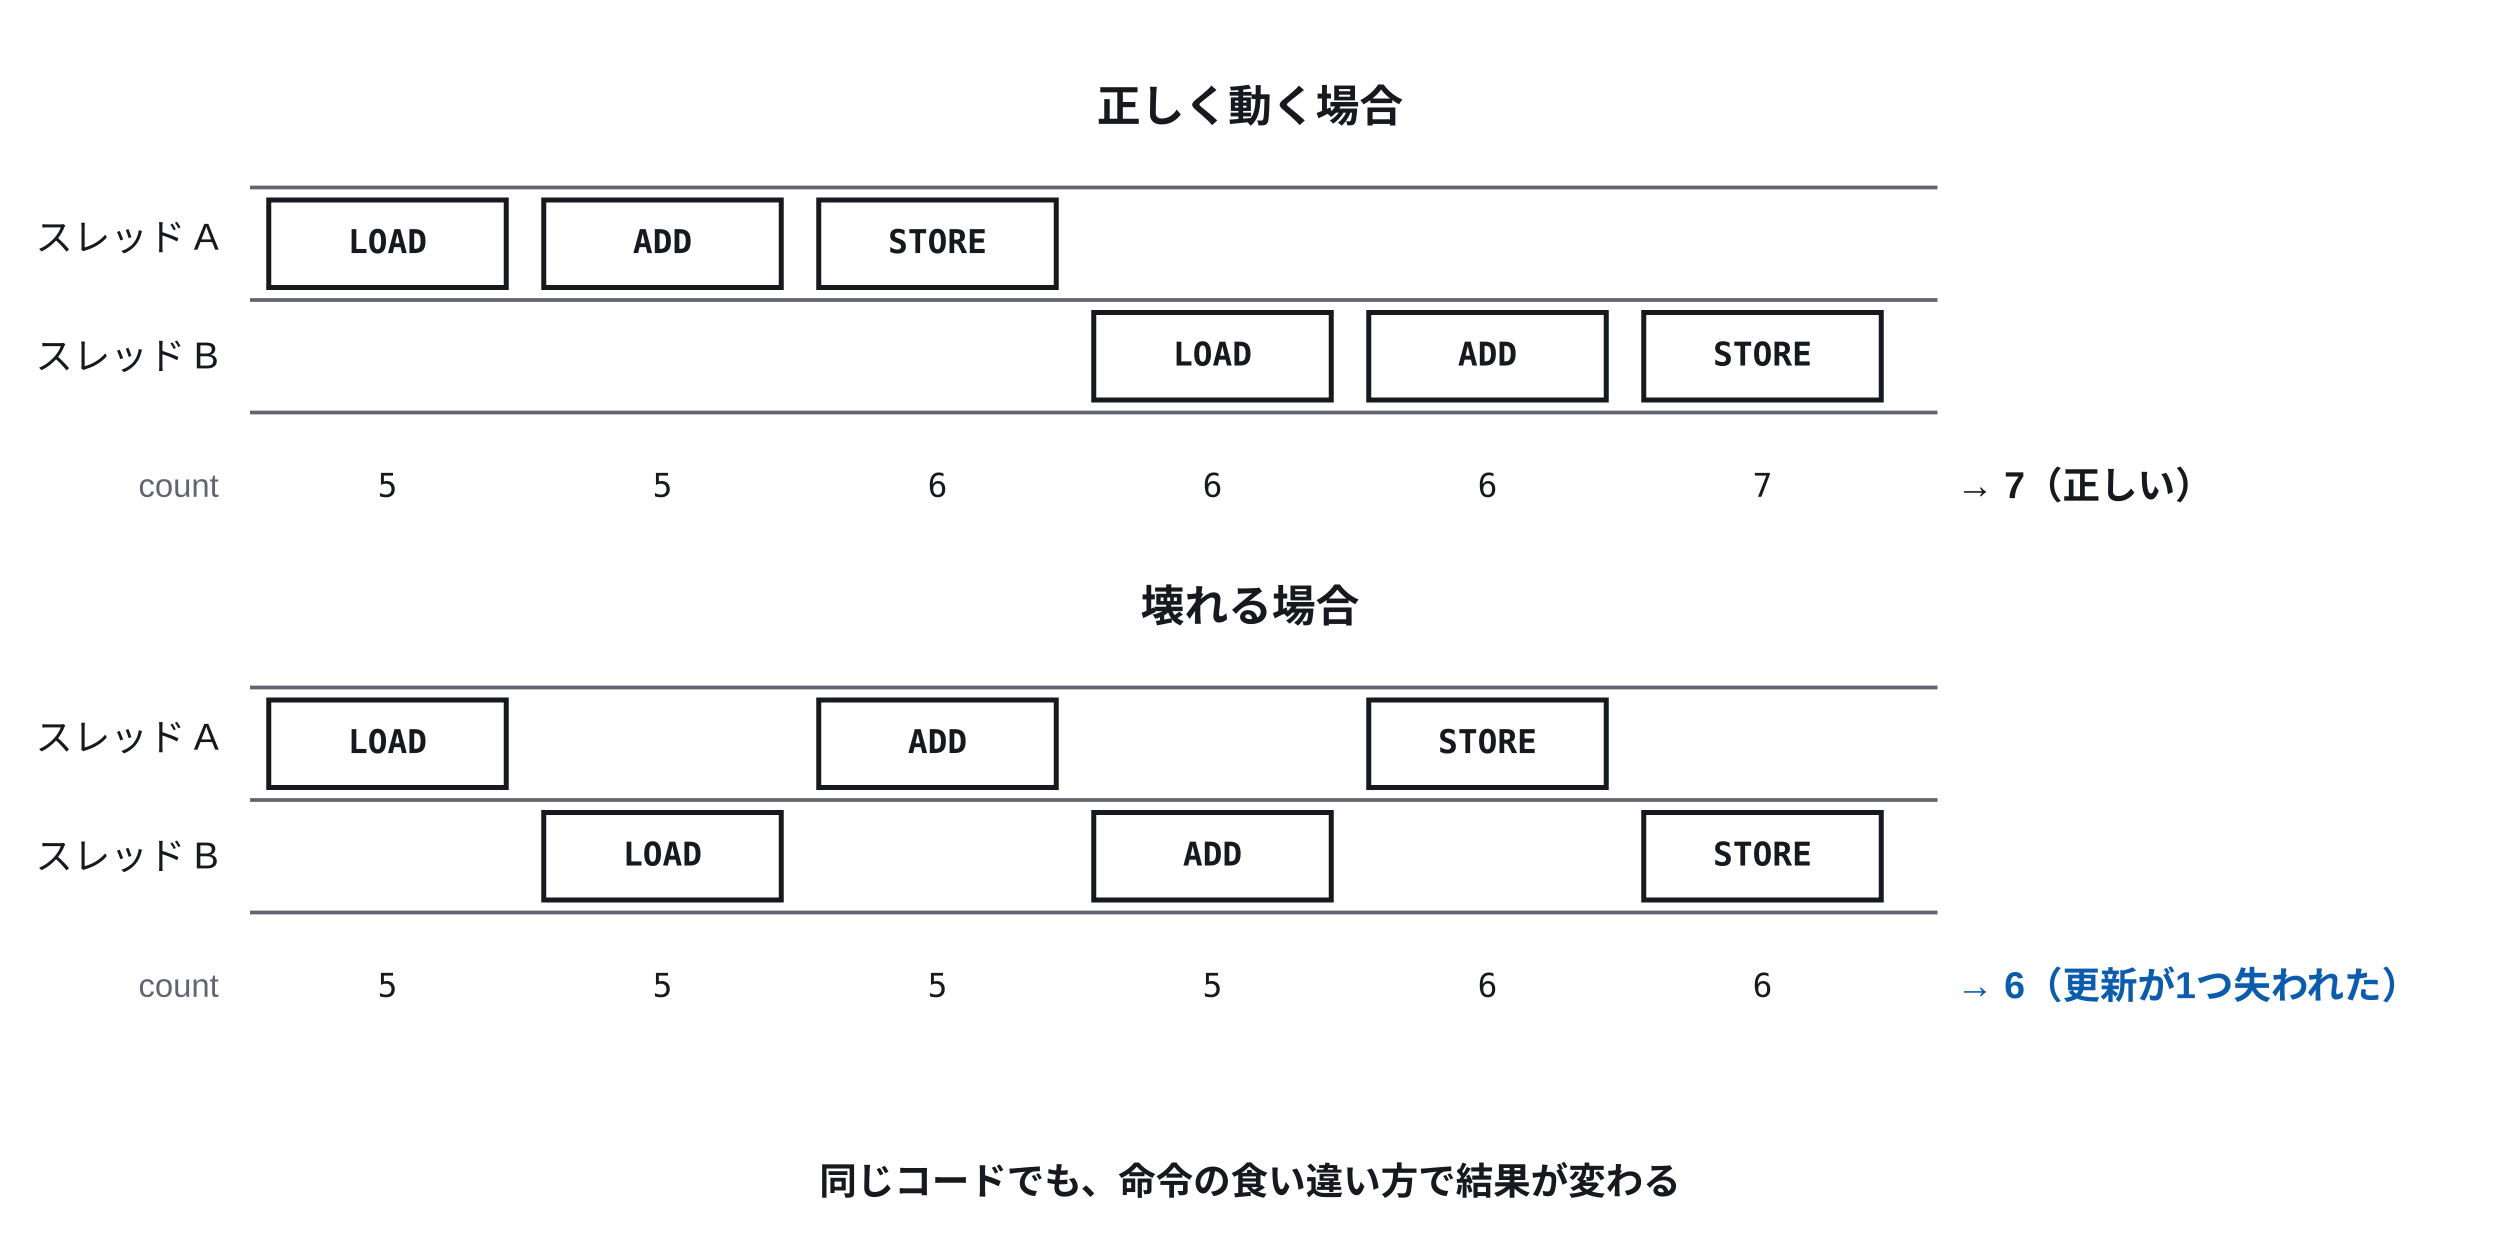
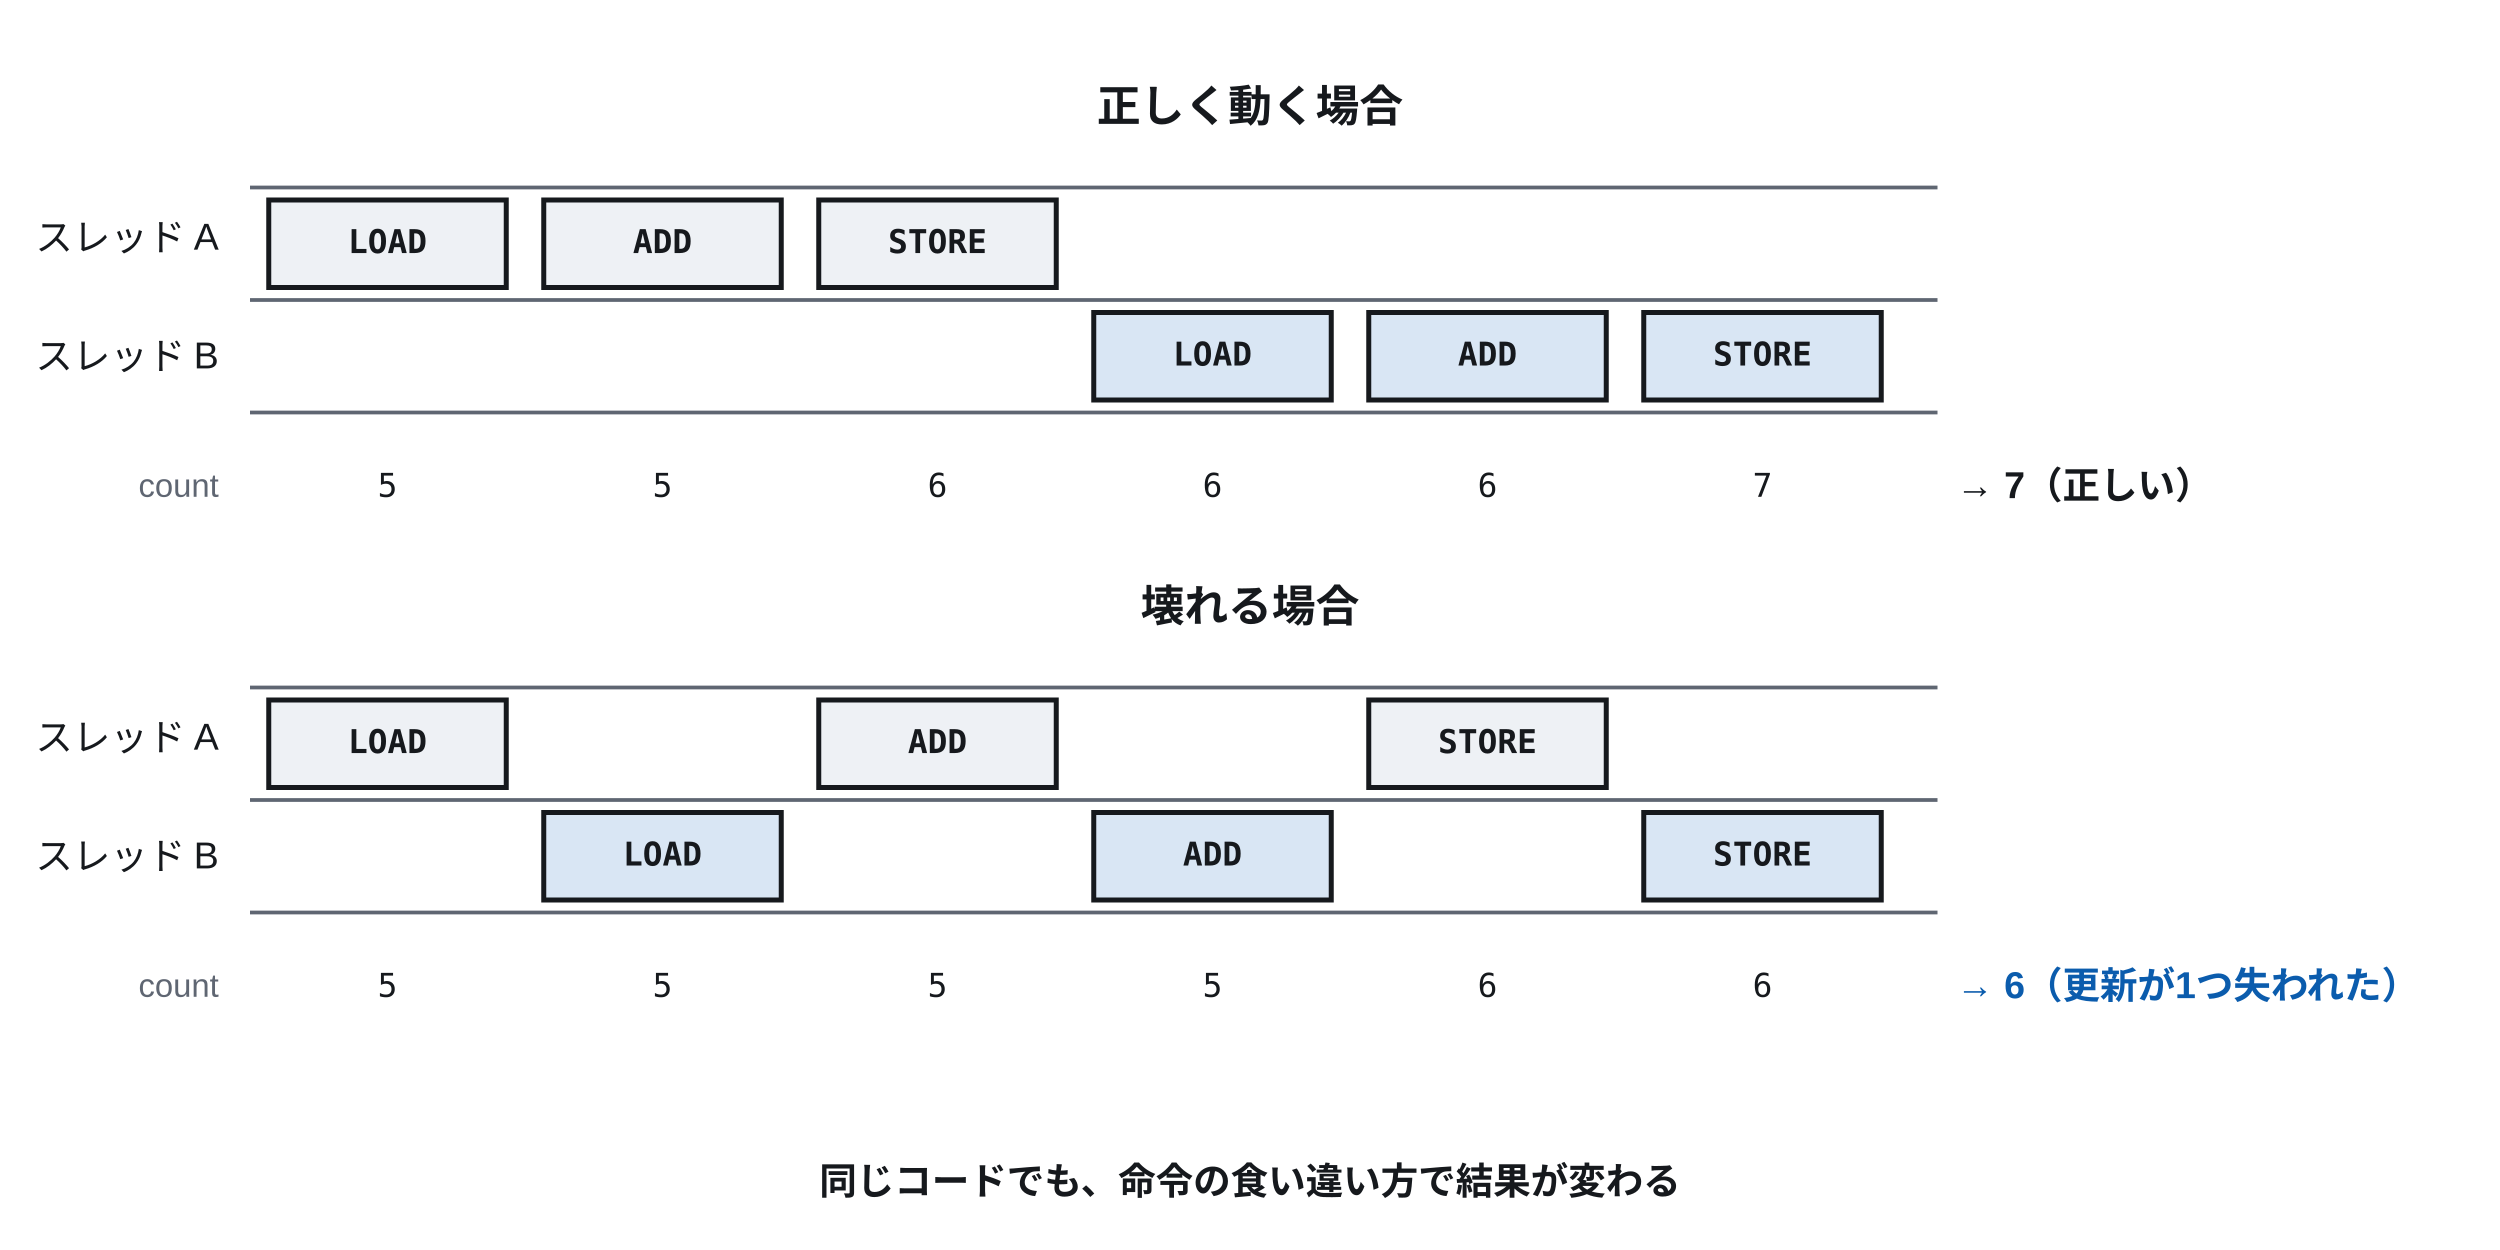
<svg xmlns="http://www.w3.org/2000/svg" viewBox="0 0 800 400" width="800" height="400" role="img">
  <style>
svg { font-family: "Helvetica Neue", Arial, "Hiragino Sans", "Yu Gothic", "Noto Sans JP", sans-serif; }
+ /* 線のクラスを先に置く。fill: none を持たせているのは、線だけの図形が
+    既定の黒で塗られないようにするため。ただしこれを塗りのクラスより
+    後に書くと、同じ詳細度なので後勝ちで cls='tint2 s' の塗りが消える。
+    実際そうなっており、全図で塗りが出ていなかった（2026-09-22 に修正）。 */
+ .s    { stroke: #16191d; stroke-width: 1.6; fill: none; }
+ .s2   { stroke: #16191d; stroke-width: 2.6; fill: none; }
+ .sm   { stroke: #5f6672; stroke-width: 1.2; fill: none; }
+ .sa   { stroke: #0b5cad; stroke-width: 2.2; fill: none; }
+ .dash { stroke-dasharray: 5 4; }
+ .dot  { stroke-dasharray: 1.5 3; }
+ /* 塗りのクラス。線のクラスより後に置くことで cls='tint2 s' が塗られる */
.bg   { fill: #ffffff; }
.ink  { fill: #16191d; }
.mut  { fill: #5f6672; }
.tint { fill: #eef1f5; }
.tint2{ fill: #dde4ec; }
.acc  { fill: #0b5cad; }
.accT { fill: #d9e6f4; }
.none { fill: none; }
- .s    { stroke: #16191d; stroke-width: 1.6; fill: none; }
- .s2   { stroke: #16191d; stroke-width: 2.6; fill: none; }
- .sm   { stroke: #5f6672; stroke-width: 1.2; fill: none; }
- .sa   { stroke: #0b5cad; stroke-width: 2.2; fill: none; }
- .dash { stroke-dasharray: 5 4; }
- .dot  { stroke-dasharray: 1.5 3; }
text  { fill: #16191d; font-size: 14px; }
.t-s  { font-size: 12px; }
.t-xs { font-size: 10.5px; }
.t-l  { font-size: 17px; }
.t-xl { font-size: 21px; }
.b    { font-weight: 700; }
.i    { font-style: italic; }
.m    { font-family: "SF Mono", Menlo, Consolas, monospace; }
.lbl  { fill: #5f6672; }
@media (prefers-color-scheme: dark) {
  .bg   { fill: #14171b; }
  .ink  { fill: #e8ebef; }
  .mut  { fill: #9aa3b0; }
  .tint { fill: #232830; }
  .tint2{ fill: #2e343d; }
  .acc  { fill: #6ab0f3; }
  .accT { fill: #1e2c3c; }
  .s, .s2 { stroke: #e8ebef; }
  .sm   { stroke: #9aa3b0; }
  .sa   { stroke: #6ab0f3; }
  text  { fill: #e8ebef; }
  .lbl  { fill: #9aa3b0; }
}
</style>
  <defs>
    <marker id="a" viewBox="0 0 10 10" refX="9" refY="5" markerWidth="7" markerHeight="7" orient="auto-start-reverse">
      <path d="M0,0 L10,5 L0,10 z" class="ink" />
    </marker>
    <marker id="aa" viewBox="0 0 10 10" refX="9" refY="5" markerWidth="7" markerHeight="7" orient="auto-start-reverse">
      <path d="M0,0 L10,5 L0,10 z" class="acc" />
    </marker>
    <marker id="am" viewBox="0 0 10 10" refX="9" refY="5" markerWidth="6" markerHeight="6" orient="auto-start-reverse">
      <path d="M0,0 L10,5 L0,10 z" class="mut" />
    </marker>
    <marker id="o" viewBox="0 0 10 10" refX="5" refY="5" markerWidth="6" markerHeight="6">
      <circle cx="5" cy="5" r="3.5" class="bg s" />
    </marker>
  </defs>
  <rect width="800" height="400" class="bg" />
  <text x="400" y="34" text-anchor="middle" dominant-baseline="middle" class="b">正しく動く場合</text>
  <text x="70" y="76" text-anchor="end" dominant-baseline="middle" class="t-s">スレッド A</text>
  <text x="70" y="114" text-anchor="end" dominant-baseline="middle" class="t-s">スレッド B</text>
  <line x1="80" y1="60" x2="620" y2="60" class="sm" />
  <line x1="80" y1="96" x2="620" y2="96" class="sm" />
  <line x1="80" y1="132" x2="620" y2="132" class="sm" />
  <rect x="86" y="64" width="76" height="28" class="tint s" />
  <text x="124" y="78" text-anchor="middle" dominant-baseline="middle" class="t-xs m b">LOAD</text>
  <text x="124" y="156" text-anchor="middle" dominant-baseline="middle" class="t-xs m">5</text>
  <rect x="174" y="64" width="76" height="28" class="tint s" />
  <text x="212" y="78" text-anchor="middle" dominant-baseline="middle" class="t-xs m b">ADD</text>
  <text x="212" y="156" text-anchor="middle" dominant-baseline="middle" class="t-xs m">5</text>
  <rect x="262" y="64" width="76" height="28" class="tint s" />
  <text x="300" y="78" text-anchor="middle" dominant-baseline="middle" class="t-xs m b">STORE</text>
  <text x="300" y="156" text-anchor="middle" dominant-baseline="middle" class="t-xs m">6</text>
  <rect x="350" y="100" width="76" height="28" class="accT s" />
  <text x="388" y="114" text-anchor="middle" dominant-baseline="middle" class="t-xs m b">LOAD</text>
  <text x="388" y="156" text-anchor="middle" dominant-baseline="middle" class="t-xs m">6</text>
  <rect x="438" y="100" width="76" height="28" class="accT s" />
  <text x="476" y="114" text-anchor="middle" dominant-baseline="middle" class="t-xs m b">ADD</text>
  <text x="476" y="156" text-anchor="middle" dominant-baseline="middle" class="t-xs m">6</text>
  <rect x="526" y="100" width="76" height="28" class="accT s" />
  <text x="564" y="114" text-anchor="middle" dominant-baseline="middle" class="t-xs m b">STORE</text>
  <text x="564" y="156" text-anchor="middle" dominant-baseline="middle" class="t-xs m">7</text>
  <text x="70" y="156" text-anchor="end" dominant-baseline="middle" class="t-xs lbl">count</text>
  <text x="626" y="156" text-anchor="start" dominant-baseline="middle" class="t-s b">→ 7（正しい）</text>
  <text x="400" y="194" text-anchor="middle" dominant-baseline="middle" class="b">壊れる場合</text>
  <text x="70" y="236" text-anchor="end" dominant-baseline="middle" class="t-s">スレッド A</text>
  <text x="70" y="274" text-anchor="end" dominant-baseline="middle" class="t-s">スレッド B</text>
  <line x1="80" y1="220" x2="620" y2="220" class="sm" />
  <line x1="80" y1="256" x2="620" y2="256" class="sm" />
  <line x1="80" y1="292" x2="620" y2="292" class="sm" />
  <rect x="86" y="224" width="76" height="28" class="tint s" />
  <text x="124" y="238" text-anchor="middle" dominant-baseline="middle" class="t-xs m b">LOAD</text>
  <text x="124" y="316" text-anchor="middle" dominant-baseline="middle" class="t-xs m">5</text>
  <rect x="174" y="260" width="76" height="28" class="accT s" />
  <text x="212" y="274" text-anchor="middle" dominant-baseline="middle" class="t-xs m b">LOAD</text>
  <text x="212" y="316" text-anchor="middle" dominant-baseline="middle" class="t-xs m">5</text>
  <rect x="262" y="224" width="76" height="28" class="tint s" />
  <text x="300" y="238" text-anchor="middle" dominant-baseline="middle" class="t-xs m b">ADD</text>
  <text x="300" y="316" text-anchor="middle" dominant-baseline="middle" class="t-xs m">5</text>
  <rect x="350" y="260" width="76" height="28" class="accT s" />
  <text x="388" y="274" text-anchor="middle" dominant-baseline="middle" class="t-xs m b">ADD</text>
  <text x="388" y="316" text-anchor="middle" dominant-baseline="middle" class="t-xs m">5</text>
  <rect x="438" y="224" width="76" height="28" class="tint s" />
  <text x="476" y="238" text-anchor="middle" dominant-baseline="middle" class="t-xs m b">STORE</text>
  <text x="476" y="316" text-anchor="middle" dominant-baseline="middle" class="t-xs m">6</text>
  <rect x="526" y="260" width="76" height="28" class="accT s" />
  <text x="564" y="274" text-anchor="middle" dominant-baseline="middle" class="t-xs m b">STORE</text>
  <text x="564" y="316" text-anchor="middle" dominant-baseline="middle" class="t-xs m">6</text>
  <text x="70" y="316" text-anchor="end" dominant-baseline="middle" class="t-xs lbl">count</text>
  <text x="626" y="316" text-anchor="start" dominant-baseline="middle" class="t-s b acc">→ 6（更新が1つ失われた）</text>
  <text x="400" y="378" text-anchor="middle" dominant-baseline="middle" class="t-s b">同じコードでも、命令の食い違い方で結果が変わる</text>
</svg>
